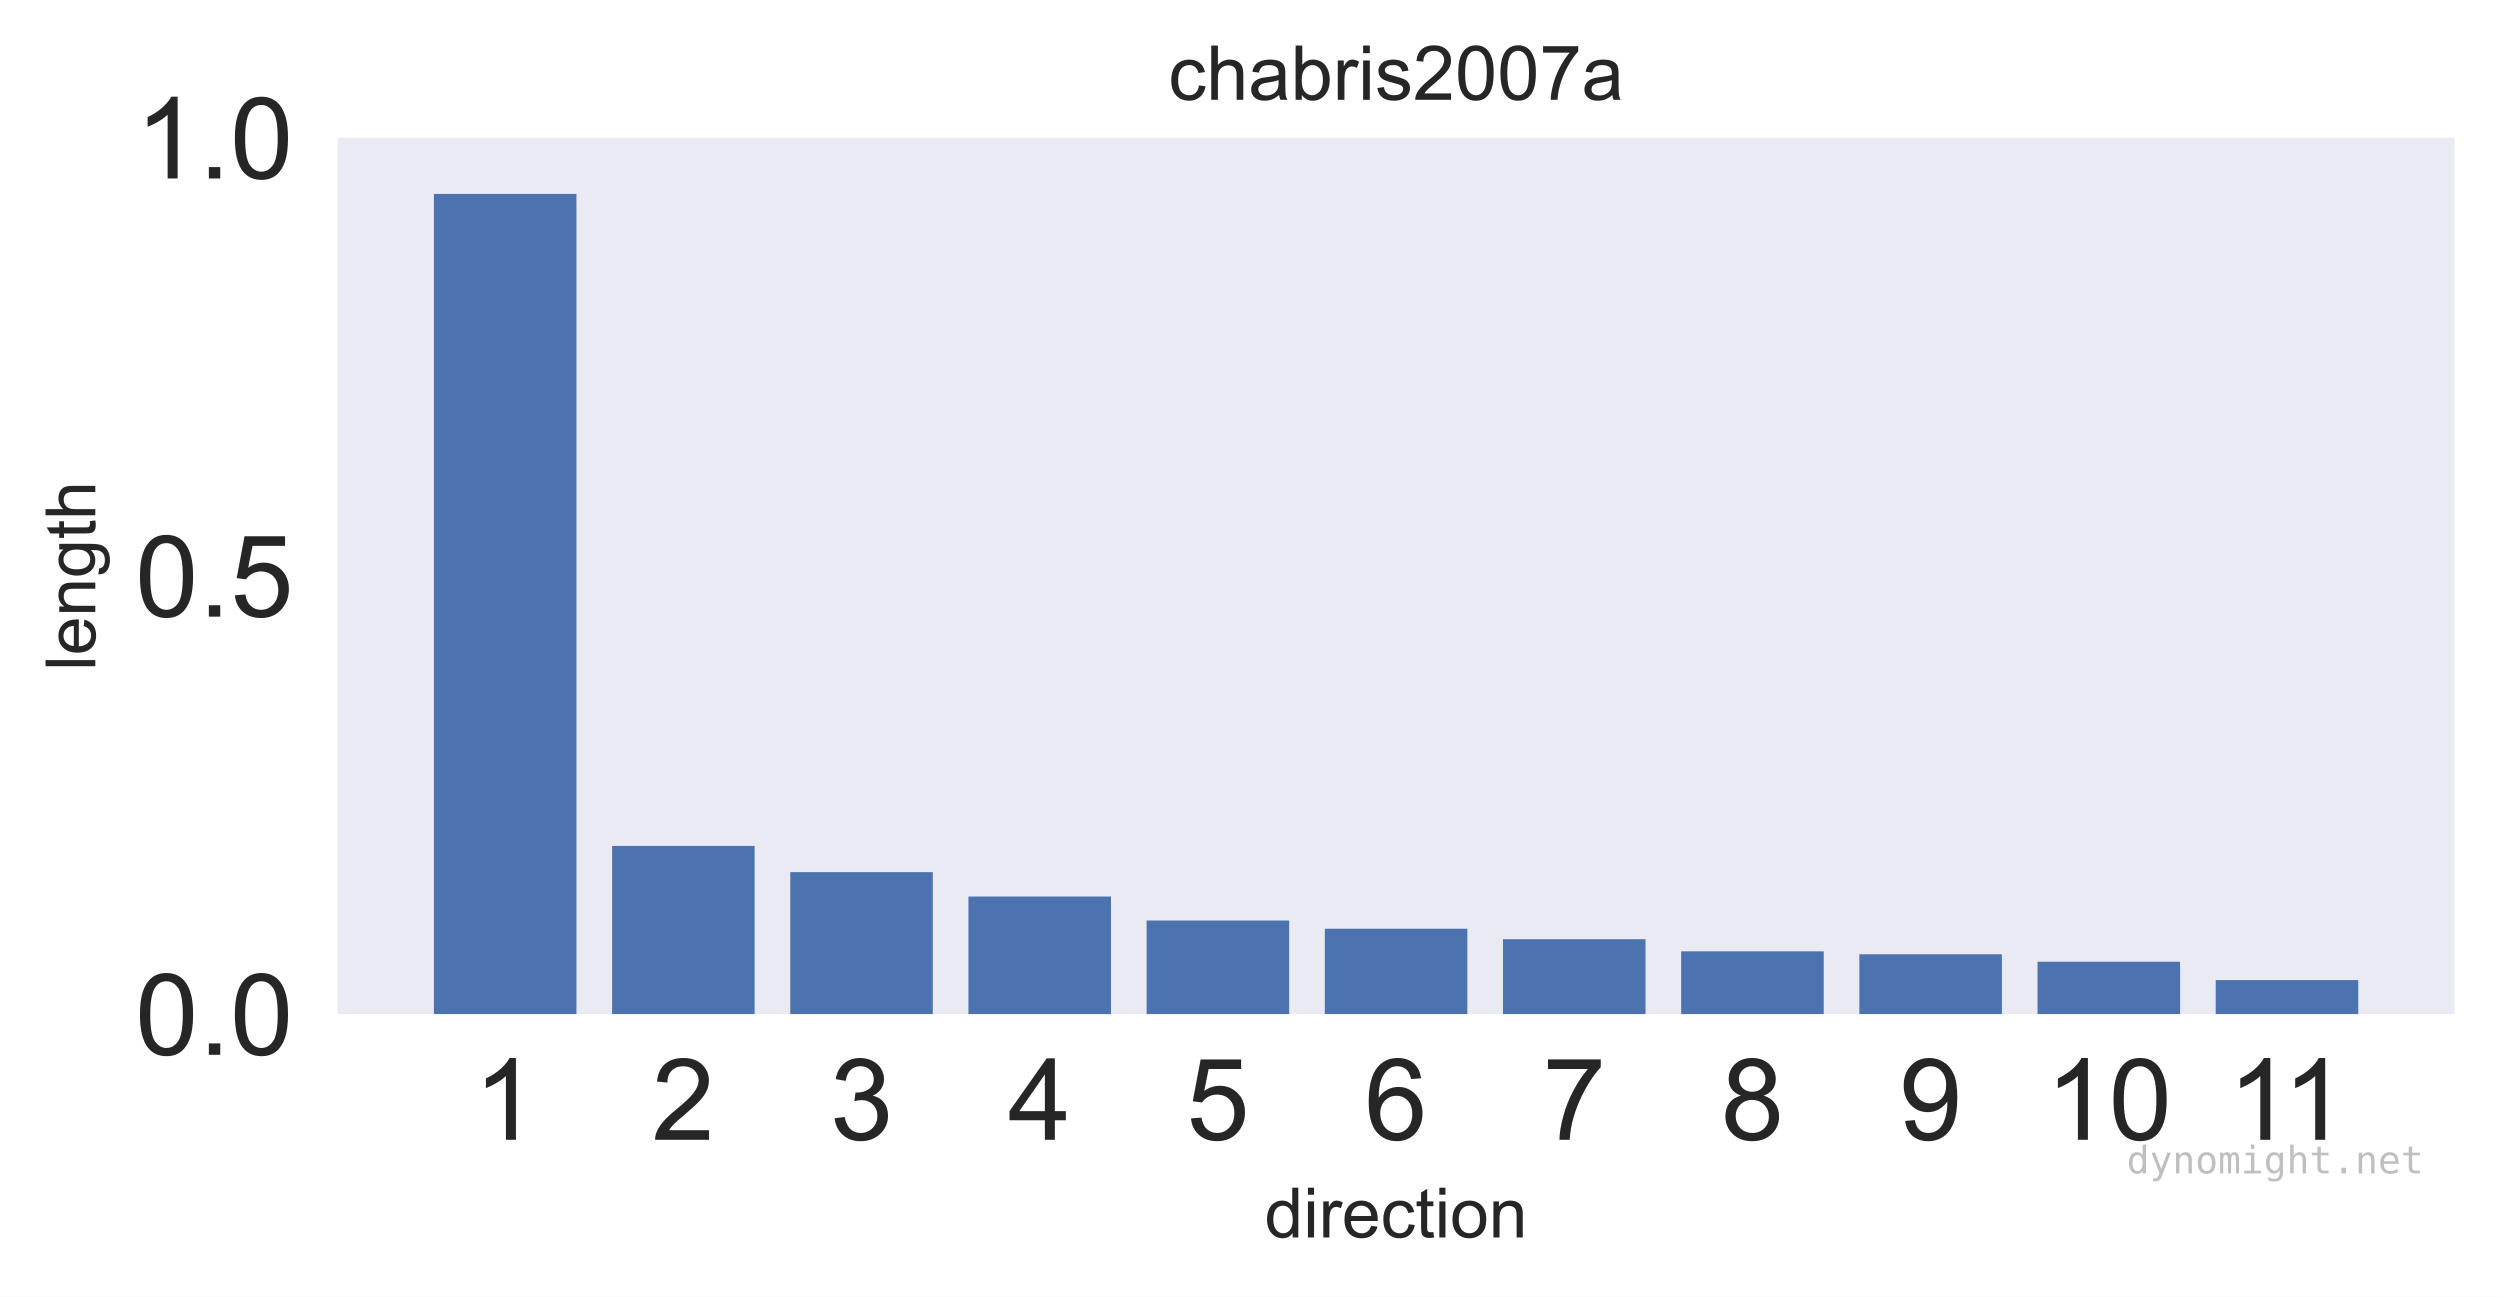
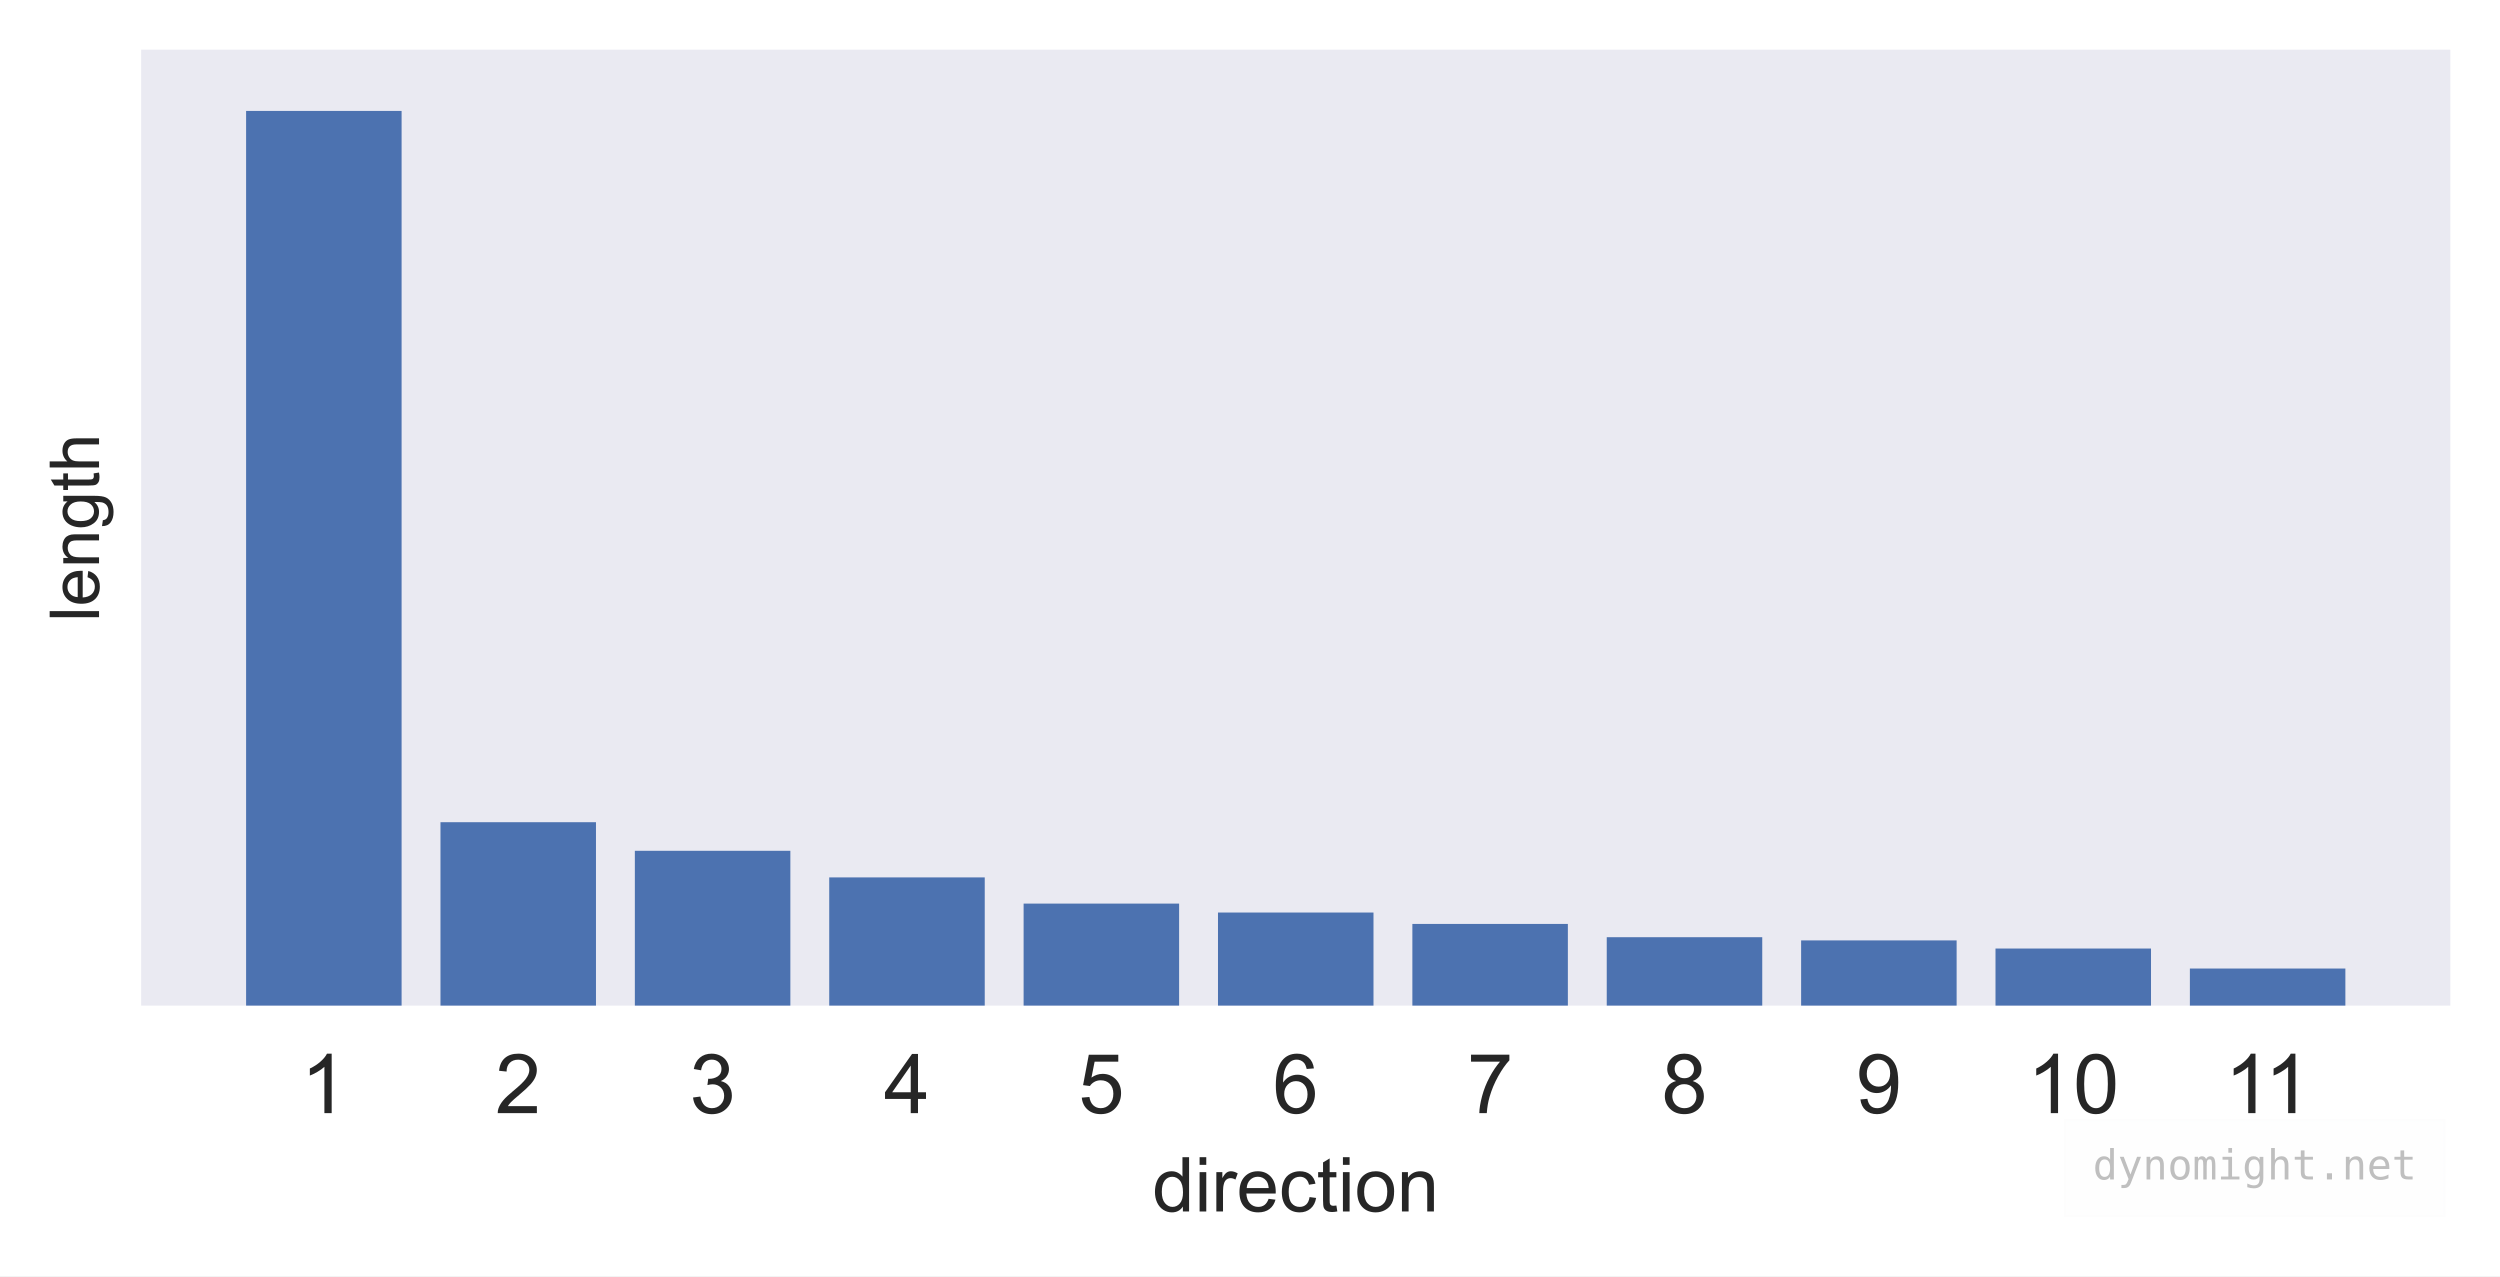
- <svg xmlns="http://www.w3.org/2000/svg" xmlns:xlink="http://www.w3.org/1999/xlink" height="205.111pt" version="1.1" viewBox="0 0 395.409 205.111" width="395.409pt">
+ <svg xmlns="http://www.w3.org/2000/svg" xmlns:xlink="http://www.w3.org/1999/xlink" height="185.034pt" version="1.1" viewBox="0 0 362.462 185.034" width="362.462pt">
  <defs>
    <style type="text/css">*{stroke-linecap:butt;stroke-linejoin:round;}</style>
  </defs>
  <g id="figure_1">
    <g id="patch_1">
-       <path d="M 0 205.111  L 395.409 205.111  L 395.409 0  L 0 0  z " style="fill:#ffffff;" />
+       <path d="M 0 185.034  L 362.462 185.034  L 362.462 0  L 0 0  z " style="fill:#ffffff;" />
    </g>
    <g id="axes_1">
      <g id="patch_2">
-         <path d="M 53.409 160.389  L 388.209 160.389  L 388.209 21.789  L 53.409 21.789  z " style="fill:#eaeaf2;" />
+         <path d="M 20.462 145.8  L 355.262 145.8  L 355.262 7.2  L 20.462 7.2  z " style="fill:#eaeaf2;" />
      </g>
      <g id="matplotlib.axis_1">
        <g id="xtick_1">
          <g id="line2d_1" />
          <g id="text_1">
-             <g style="fill:#262626;" transform="translate(74.89481 180.2734)scale(0.18 -0.18)">
+             <g style="fill:#262626;" transform="translate(43.61685 161.3894)scale(0.12 -0.12)">
              <defs>
                <path d="M 2384 0  L 1822 0  L 1822 3584  Q 1619 3391 1289 3197  Q 959 3003 697 2906  L 697 3450  Q 1169 3672 1522 3987  Q 1875 4303 2022 4600  L 2384 4600  L 2384 0  z " id="ArialMT-31" transform="scale(0.015625)" />
              </defs>
              <use xlink:href="#ArialMT-31" />
            </g>
          </g>
        </g>
        <g id="xtick_2">
          <g id="line2d_2" />
          <g id="text_2">
-             <g style="fill:#262626;" transform="translate(103.0766 180.2734)scale(0.18 -0.18)">
+             <g style="fill:#262626;" transform="translate(71.79866 161.3894)scale(0.12 -0.12)">
              <defs>
                <path d="M 3222 541  L 3222 0  L 194 0  Q 188 203 259 391  Q 375 700 629 1000  Q 884 1300 1366 1694  Q 2113 2306 2375 2664  Q 2638 3022 2638 3341  Q 2638 3675 2398 3904  Q 2159 4134 1775 4134  Q 1369 4134 1125 3890  Q 881 3647 878 3216  L 300 3275  Q 359 3922 746 4261  Q 1134 4600 1788 4600  Q 2447 4600 2831 4234  Q 3216 3869 3216 3328  Q 3216 3053 3103 2787  Q 2991 2522 2730 2228  Q 2469 1934 1863 1422  Q 1356 997 1212 845  Q 1069 694 975 541  L 3222 541  z " id="ArialMT-32" transform="scale(0.015625)" />
              </defs>
              <use xlink:href="#ArialMT-32" />
            </g>
          </g>
        </g>
        <g id="xtick_3">
          <g id="line2d_3" />
          <g id="text_3">
-             <g style="fill:#262626;" transform="translate(131.2585 180.2734)scale(0.18 -0.18)">
+             <g style="fill:#262626;" transform="translate(99.98048 161.3894)scale(0.12 -0.12)">
              <defs>
                <path d="M 269 1209  L 831 1284  Q 928 806 1161 595  Q 1394 384 1728 384  Q 2125 384 2398 659  Q 2672 934 2672 1341  Q 2672 1728 2419 1979  Q 2166 2231 1775 2231  Q 1616 2231 1378 2169  L 1441 2663  Q 1497 2656 1531 2656  Q 1891 2656 2178 2843  Q 2466 3031 2466 3422  Q 2466 3731 2256 3934  Q 2047 4138 1716 4138  Q 1388 4138 1169 3931  Q 950 3725 888 3313  L 325 3413  Q 428 3978 793 4289  Q 1159 4600 1703 4600  Q 2078 4600 2393 4439  Q 2709 4278 2876 4000  Q 3044 3722 3044 3409  Q 3044 3113 2884 2869  Q 2725 2625 2413 2481  Q 2819 2388 3044 2092  Q 3269 1797 3269 1353  Q 3269 753 2831 336  Q 2394 -81 1725 -81  Q 1122 -81 723 278  Q 325 638 269 1209  z " id="ArialMT-33" transform="scale(0.015625)" />
              </defs>
              <use xlink:href="#ArialMT-33" />
            </g>
          </g>
        </g>
        <g id="xtick_4">
          <g id="line2d_4" />
          <g id="text_4">
-             <g style="fill:#262626;" transform="translate(159.4403 180.2734)scale(0.18 -0.18)">
+             <g style="fill:#262626;" transform="translate(128.1623 161.3894)scale(0.12 -0.12)">
              <defs>
                <path d="M 2069 0  L 2069 1097  L 81 1097  L 81 1613  L 2172 4581  L 2631 4581  L 2631 1613  L 3250 1613  L 3250 1097  L 2631 1097  L 2631 0  L 2069 0  z M 2069 1613  L 2069 3678  L 634 1613  L 2069 1613  z " id="ArialMT-34" transform="scale(0.015625)" />
              </defs>
              <use xlink:href="#ArialMT-34" />
            </g>
          </g>
        </g>
        <g id="xtick_5">
          <g id="line2d_5" />
          <g id="text_5">
-             <g style="fill:#262626;" transform="translate(187.6221 180.2734)scale(0.18 -0.18)">
+             <g style="fill:#262626;" transform="translate(156.3441 161.3894)scale(0.12 -0.12)">
              <defs>
                <path d="M 266 1200  L 856 1250  Q 922 819 1161 601  Q 1400 384 1738 384  Q 2144 384 2425 690  Q 2706 997 2706 1503  Q 2706 1984 2436 2262  Q 2166 2541 1728 2541  Q 1456 2541 1237 2417  Q 1019 2294 894 2097  L 366 2166  L 809 4519  L 3088 4519  L 3088 3981  L 1259 3981  L 1013 2750  Q 1425 3038 1878 3038  Q 2478 3038 2890 2622  Q 3303 2206 3303 1553  Q 3303 931 2941 478  Q 2500 -78 1738 -78  Q 1113 -78 717 272  Q 322 622 266 1200  z " id="ArialMT-35" transform="scale(0.015625)" />
              </defs>
              <use xlink:href="#ArialMT-35" />
            </g>
          </g>
        </g>
        <g id="xtick_6">
          <g id="line2d_6" />
          <g id="text_6">
-             <g style="fill:#262626;" transform="translate(215.8039 180.2734)scale(0.18 -0.18)">
+             <g style="fill:#262626;" transform="translate(184.5259 161.3894)scale(0.12 -0.12)">
              <defs>
                <path d="M 3184 3459  L 2625 3416  Q 2550 3747 2413 3897  Q 2184 4138 1850 4138  Q 1581 4138 1378 3988  Q 1113 3794 959 3422  Q 806 3050 800 2363  Q 1003 2672 1297 2822  Q 1591 2972 1913 2972  Q 2475 2972 2870 2558  Q 3266 2144 3266 1488  Q 3266 1056 3080 686  Q 2894 316 2569 119  Q 2244 -78 1831 -78  Q 1128 -78 684 439  Q 241 956 241 2144  Q 241 3472 731 4075  Q 1159 4600 1884 4600  Q 2425 4600 2770 4297  Q 3116 3994 3184 3459  z M 888 1484  Q 888 1194 1011 928  Q 1134 663 1356 523  Q 1578 384 1822 384  Q 2178 384 2434 671  Q 2691 959 2691 1453  Q 2691 1928 2437 2201  Q 2184 2475 1800 2475  Q 1419 2475 1153 2201  Q 888 1928 888 1484  z " id="ArialMT-36" transform="scale(0.015625)" />
              </defs>
              <use xlink:href="#ArialMT-36" />
            </g>
          </g>
        </g>
        <g id="xtick_7">
          <g id="line2d_7" />
          <g id="text_7">
-             <g style="fill:#262626;" transform="translate(243.9857 180.2734)scale(0.18 -0.18)">
+             <g style="fill:#262626;" transform="translate(212.7078 161.3894)scale(0.12 -0.12)">
              <defs>
                <path d="M 303 3981  L 303 4522  L 3269 4522  L 3269 4084  Q 2831 3619 2401 2847  Q 1972 2075 1738 1259  Q 1569 684 1522 0  L 944 0  Q 953 541 1156 1306  Q 1359 2072 1739 2783  Q 2119 3494 2547 3981  L 303 3981  z " id="ArialMT-37" transform="scale(0.015625)" />
              </defs>
              <use xlink:href="#ArialMT-37" />
            </g>
          </g>
        </g>
        <g id="xtick_8">
          <g id="line2d_8" />
          <g id="text_8">
-             <g style="fill:#262626;" transform="translate(272.1675 180.2734)scale(0.18 -0.18)">
+             <g style="fill:#262626;" transform="translate(240.8896 161.3894)scale(0.12 -0.12)">
              <defs>
                <path d="M 1131 2484  Q 781 2613 612 2850  Q 444 3088 444 3419  Q 444 3919 803 4259  Q 1163 4600 1759 4600  Q 2359 4600 2725 4251  Q 3091 3903 3091 3403  Q 3091 3084 2923 2848  Q 2756 2613 2416 2484  Q 2838 2347 3058 2040  Q 3278 1734 3278 1309  Q 3278 722 2862 322  Q 2447 -78 1769 -78  Q 1091 -78 675 323  Q 259 725 259 1325  Q 259 1772 486 2073  Q 713 2375 1131 2484  z M 1019 3438  Q 1019 3113 1228 2906  Q 1438 2700 1772 2700  Q 2097 2700 2305 2904  Q 2513 3109 2513 3406  Q 2513 3716 2298 3927  Q 2084 4138 1766 4138  Q 1444 4138 1231 3931  Q 1019 3725 1019 3438  z M 838 1322  Q 838 1081 952 856  Q 1066 631 1291 507  Q 1516 384 1775 384  Q 2178 384 2440 643  Q 2703 903 2703 1303  Q 2703 1709 2433 1975  Q 2163 2241 1756 2241  Q 1359 2241 1098 1978  Q 838 1716 838 1322  z " id="ArialMT-38" transform="scale(0.015625)" />
              </defs>
              <use xlink:href="#ArialMT-38" />
            </g>
          </g>
        </g>
        <g id="xtick_9">
          <g id="line2d_9" />
          <g id="text_9">
-             <g style="fill:#262626;" transform="translate(300.3494 180.2734)scale(0.18 -0.18)">
+             <g style="fill:#262626;" transform="translate(269.0714 161.3894)scale(0.12 -0.12)">
              <defs>
                <path d="M 350 1059  L 891 1109  Q 959 728 1153 556  Q 1347 384 1650 384  Q 1909 384 2104 503  Q 2300 622 2425 820  Q 2550 1019 2634 1356  Q 2719 1694 2719 2044  Q 2719 2081 2716 2156  Q 2547 1888 2255 1720  Q 1963 1553 1622 1553  Q 1053 1553 659 1965  Q 266 2378 266 3053  Q 266 3750 677 4175  Q 1088 4600 1706 4600  Q 2153 4600 2523 4359  Q 2894 4119 3086 3673  Q 3278 3228 3278 2384  Q 3278 1506 3087 986  Q 2897 466 2520 194  Q 2144 -78 1638 -78  Q 1100 -78 759 220  Q 419 519 350 1059  z M 2653 3081  Q 2653 3566 2395 3850  Q 2138 4134 1775 4134  Q 1400 4134 1122 3828  Q 844 3522 844 3034  Q 844 2597 1108 2323  Q 1372 2050 1759 2050  Q 2150 2050 2401 2323  Q 2653 2597 2653 3081  z " id="ArialMT-39" transform="scale(0.015625)" />
              </defs>
              <use xlink:href="#ArialMT-39" />
            </g>
          </g>
        </g>
        <g id="xtick_10">
          <g id="line2d_10" />
          <g id="text_10">
-             <g style="fill:#262626;" transform="translate(323.5263 180.2734)scale(0.18 -0.18)">
+             <g style="fill:#262626;" transform="translate(293.9166 161.3894)scale(0.12 -0.12)">
              <defs>
                <path d="M 266 2259  Q 266 3072 433 3567  Q 600 4063 929 4331  Q 1259 4600 1759 4600  Q 2128 4600 2406 4451  Q 2684 4303 2865 4023  Q 3047 3744 3150 3342  Q 3253 2941 3253 2259  Q 3253 1453 3087 958  Q 2922 463 2592 192  Q 2263 -78 1759 -78  Q 1097 -78 719 397  Q 266 969 266 2259  z M 844 2259  Q 844 1131 1108 757  Q 1372 384 1759 384  Q 2147 384 2411 759  Q 2675 1134 2675 2259  Q 2675 3391 2411 3762  Q 2147 4134 1753 4134  Q 1366 4134 1134 3806  Q 844 3388 844 2259  z " id="ArialMT-30" transform="scale(0.015625)" />
              </defs>
              <use xlink:href="#ArialMT-31" />
              <use x="55.615" xlink:href="#ArialMT-30" />
            </g>
          </g>
        </g>
        <g id="xtick_11">
          <g id="line2d_11" />
          <g id="text_11">
-             <g style="fill:#262626;" transform="translate(352.3719 180.2734)scale(0.18 -0.18)">
+             <g style="fill:#262626;" transform="translate(322.541 161.3894)scale(0.12 -0.12)">
              <use xlink:href="#ArialMT-31" />
              <use x="48.24" xlink:href="#ArialMT-31" />
            </g>
          </g>
        </g>
        <g id="text_12">
-           <g style="fill:#262626;" transform="translate(200.0213 195.7245)scale(0.11 -0.11)">
+           <g style="fill:#262626;" transform="translate(167.0751 175.648)scale(0.11 -0.11)">
            <defs>
              <path d="M 2575 0  L 2575 419  Q 2259 -75 1647 -75  Q 1250 -75 917 144  Q 584 363 401 755  Q 219 1147 219 1656  Q 219 2153 384 2558  Q 550 2963 881 3178  Q 1213 3394 1622 3394  Q 1922 3394 2156 3267  Q 2391 3141 2538 2938  L 2538 4581  L 3097 4581  L 3097 0  L 2575 0  z M 797 1656  Q 797 1019 1065 703  Q 1334 388 1700 388  Q 2069 388 2326 689  Q 2584 991 2584 1609  Q 2584 2291 2321 2609  Q 2059 2928 1675 2928  Q 1300 2928 1048 2622  Q 797 2316 797 1656  z " id="ArialMT-64" transform="scale(0.015625)" />
              <path d="M 425 3934  L 425 4581  L 988 4581  L 988 3934  L 425 3934  z M 425 0  L 425 3319  L 988 3319  L 988 0  L 425 0  z " id="ArialMT-69" transform="scale(0.015625)" />
              <path d="M 416 0  L 416 3319  L 922 3319  L 922 2816  Q 1116 3169 1280 3281  Q 1444 3394 1641 3394  Q 1925 3394 2219 3213  L 2025 2691  Q 1819 2813 1613 2813  Q 1428 2813 1281 2702  Q 1134 2591 1072 2394  Q 978 2094 978 1738  L 978 0  L 416 0  z " id="ArialMT-72" transform="scale(0.015625)" />
              <path d="M 2694 1069  L 3275 997  Q 3138 488 2766 206  Q 2394 -75 1816 -75  Q 1088 -75 661 373  Q 234 822 234 1631  Q 234 2469 665 2931  Q 1097 3394 1784 3394  Q 2450 3394 2872 2941  Q 3294 2488 3294 1666  Q 3294 1616 3291 1516  L 816 1516  Q 847 969 1125 678  Q 1403 388 1819 388  Q 2128 388 2347 550  Q 2566 713 2694 1069  z M 847 1978  L 2700 1978  Q 2663 2397 2488 2606  Q 2219 2931 1791 2931  Q 1403 2931 1139 2672  Q 875 2413 847 1978  z " id="ArialMT-65" transform="scale(0.015625)" />
              <path d="M 2588 1216  L 3141 1144  Q 3050 572 2676 248  Q 2303 -75 1759 -75  Q 1078 -75 664 370  Q 250 816 250 1647  Q 250 2184 428 2587  Q 606 2991 970 3192  Q 1334 3394 1763 3394  Q 2303 3394 2647 3120  Q 2991 2847 3088 2344  L 2541 2259  Q 2463 2594 2264 2762  Q 2066 2931 1784 2931  Q 1359 2931 1093 2626  Q 828 2322 828 1663  Q 828 994 1084 691  Q 1341 388 1753 388  Q 2084 388 2306 591  Q 2528 794 2588 1216  z " id="ArialMT-63" transform="scale(0.015625)" />
              <path d="M 1650 503  L 1731 6  Q 1494 -44 1306 -44  Q 1000 -44 831 53  Q 663 150 594 308  Q 525 466 525 972  L 525 2881  L 113 2881  L 113 3319  L 525 3319  L 525 4141  L 1084 4478  L 1084 3319  L 1650 3319  L 1650 2881  L 1084 2881  L 1084 941  Q 1084 700 1114 631  Q 1144 563 1211 522  Q 1278 481 1403 481  Q 1497 481 1650 503  z " id="ArialMT-74" transform="scale(0.015625)" />
              <path d="M 213 1659  Q 213 2581 725 3025  Q 1153 3394 1769 3394  Q 2453 3394 2887 2945  Q 3322 2497 3322 1706  Q 3322 1066 3130 698  Q 2938 331 2570 128  Q 2203 -75 1769 -75  Q 1072 -75 642 372  Q 213 819 213 1659  z M 791 1659  Q 791 1022 1069 705  Q 1347 388 1769 388  Q 2188 388 2466 706  Q 2744 1025 2744 1678  Q 2744 2294 2464 2611  Q 2184 2928 1769 2928  Q 1347 2928 1069 2612  Q 791 2297 791 1659  z " id="ArialMT-6f" transform="scale(0.015625)" />
              <path d="M 422 0  L 422 3319  L 928 3319  L 928 2847  Q 1294 3394 1984 3394  Q 2284 3394 2536 3286  Q 2788 3178 2913 3003  Q 3038 2828 3088 2588  Q 3119 2431 3119 2041  L 3119 0  L 2556 0  L 2556 2019  Q 2556 2363 2490 2533  Q 2425 2703 2258 2804  Q 2091 2906 1866 2906  Q 1506 2906 1245 2678  Q 984 2450 984 1813  L 984 0  L 422 0  z " id="ArialMT-6e" transform="scale(0.015625)" />
            </defs>
            <use xlink:href="#ArialMT-64" />
            <use x="55.615" xlink:href="#ArialMT-69" />
            <use x="77.832" xlink:href="#ArialMT-72" />
            <use x="111.133" xlink:href="#ArialMT-65" />
            <use x="166.748" xlink:href="#ArialMT-63" />
            <use x="216.748" xlink:href="#ArialMT-74" />
            <use x="244.531" xlink:href="#ArialMT-69" />
            <use x="266.748" xlink:href="#ArialMT-6f" />
            <use x="322.363" xlink:href="#ArialMT-6e" />
          </g>
        </g>
      </g>
      <g id="matplotlib.axis_2">
-         <g id="ytick_1">
-           <g id="line2d_12" />
-           <g id="text_13">
-             <g style="fill:#262626;" transform="translate(21.38875 166.8314)scale(0.18 -0.18)">
-               <defs>
-                 <path d="M 581 0  L 581 641  L 1222 641  L 1222 0  L 581 0  z " id="ArialMT-2e" transform="scale(0.015625)" />
-               </defs>
-               <use xlink:href="#ArialMT-30" />
-               <use x="55.615" xlink:href="#ArialMT-2e" />
-               <use x="83.398" xlink:href="#ArialMT-30" />
-             </g>
-           </g>
-         </g>
-         <g id="ytick_2">
-           <g id="line2d_13" />
-           <g id="text_14">
-             <g style="fill:#262626;" transform="translate(21.38875 97.53141)scale(0.18 -0.18)">
-               <use xlink:href="#ArialMT-30" />
-               <use x="55.615" xlink:href="#ArialMT-2e" />
-               <use x="83.398" xlink:href="#ArialMT-35" />
-             </g>
-           </g>
-         </g>
-         <g id="ytick_3">
-           <g id="line2d_14" />
-           <g id="text_15">
-             <g style="fill:#262626;" transform="translate(21.38875 28.23141)scale(0.18 -0.18)">
-               <use xlink:href="#ArialMT-31" />
-               <use x="55.615" xlink:href="#ArialMT-2e" />
-               <use x="83.398" xlink:href="#ArialMT-30" />
-             </g>
-           </g>
-         </g>
-         <g id="text_16">
-           <g style="fill:#262626;" transform="translate(15.07359 106.0734)rotate(-90)scale(0.11 -0.11)">
+         <g id="text_13">
+           <g style="fill:#262626;" transform="translate(14.35781 90.12188)rotate(-90)scale(0.1 -0.1)">
            <defs>
              <path d="M 409 0  L 409 4581  L 972 4581  L 972 0  L 409 0  z " id="ArialMT-6c" transform="scale(0.015625)" />
              <path d="M 319 -275  L 866 -356  Q 900 -609 1056 -725  Q 1266 -881 1628 -881  Q 2019 -881 2231 -725  Q 2444 -569 2519 -288  Q 2563 -116 2559 434  Q 2191 0 1641 0  Q 956 0 581 494  Q 206 988 206 1678  Q 206 2153 378 2554  Q 550 2956 876 3175  Q 1203 3394 1644 3394  Q 2231 3394 2613 2919  L 2613 3319  L 3131 3319  L 3131 450  Q 3131 -325 2973 -648  Q 2816 -972 2473 -1159  Q 2131 -1347 1631 -1347  Q 1038 -1347 672 -1080  Q 306 -813 319 -275  z M 784 1719  Q 784 1066 1043 766  Q 1303 466 1694 466  Q 2081 466 2343 764  Q 2606 1063 2606 1700  Q 2606 2309 2336 2618  Q 2066 2928 1684 2928  Q 1309 2928 1046 2623  Q 784 2319 784 1719  z " id="ArialMT-67" transform="scale(0.015625)" />
              <path d="M 422 0  L 422 4581  L 984 4581  L 984 2938  Q 1378 3394 1978 3394  Q 2347 3394 2619 3248  Q 2891 3103 3008 2847  Q 3125 2591 3125 2103  L 3125 0  L 2563 0  L 2563 2103  Q 2563 2525 2380 2717  Q 2197 2909 1863 2909  Q 1613 2909 1392 2779  Q 1172 2650 1078 2428  Q 984 2206 984 1816  L 984 0  L 422 0  z " id="ArialMT-68" transform="scale(0.015625)" />
            </defs>
            <use xlink:href="#ArialMT-6c" />
            <use x="22.217" xlink:href="#ArialMT-65" />
            <use x="77.832" xlink:href="#ArialMT-6e" />
            <use x="133.447" xlink:href="#ArialMT-67" />
            <use x="189.062" xlink:href="#ArialMT-74" />
            <use x="216.846" xlink:href="#ArialMT-68" />
          </g>
        </g>
      </g>
      <g id="patch_3">
-         <path clip-path="url(#p5c496a2a07)" d="M 68.627 160.389  L 91.172 160.389  L 91.172 30.672  L 68.627 30.672  z " style="fill:#4c72b0;" />
+         <path clip-path="url(#p9868e19d9b)" d="M 35.681 145.8  L 58.226 145.8  L 58.226 16.083  L 35.681 16.083  z " style="fill:#4c72b0;" />
      </g>
      <g id="patch_4">
-         <path clip-path="url(#p5c496a2a07)" d="M 96.809 160.389  L 119.354 160.389  L 119.354 133.797  L 96.809 133.797  z " style="fill:#4c72b0;" />
+         <path clip-path="url(#p9868e19d9b)" d="M 63.862 145.8  L 86.408 145.8  L 86.408 119.208  L 63.862 119.208  z " style="fill:#4c72b0;" />
      </g>
      <g id="patch_5">
-         <path clip-path="url(#p5c496a2a07)" d="M 124.991 160.389  L 147.536 160.389  L 147.536 137.939  L 124.991 137.939  z " style="fill:#4c72b0;" />
+         <path clip-path="url(#p9868e19d9b)" d="M 92.044 145.8  L 114.59 145.8  L 114.59 123.35  L 92.044 123.35  z " style="fill:#4c72b0;" />
      </g>
      <g id="patch_6">
-         <path clip-path="url(#p5c496a2a07)" d="M 153.172 160.389  L 175.718 160.389  L 175.718 141.795  L 153.172 141.795  z " style="fill:#4c72b0;" />
+         <path clip-path="url(#p9868e19d9b)" d="M 120.226 145.8  L 142.772 145.8  L 142.772 127.206  L 120.226 127.206  z " style="fill:#4c72b0;" />
      </g>
      <g id="patch_7">
-         <path clip-path="url(#p5c496a2a07)" d="M 181.354 160.389  L 203.9 160.389  L 203.9 145.6  L 181.354 145.6  z " style="fill:#4c72b0;" />
+         <path clip-path="url(#p9868e19d9b)" d="M 148.408 145.8  L 170.953 145.8  L 170.953 131.01  L 148.408 131.01  z " style="fill:#4c72b0;" />
      </g>
      <g id="patch_8">
-         <path clip-path="url(#p5c496a2a07)" d="M 209.536 160.389  L 232.081 160.389  L 232.081 146.896  L 209.536 146.896  z " style="fill:#4c72b0;" />
+         <path clip-path="url(#p9868e19d9b)" d="M 176.59 145.8  L 199.135 145.8  L 199.135 132.307  L 176.59 132.307  z " style="fill:#4c72b0;" />
      </g>
      <g id="patch_9">
-         <path clip-path="url(#p5c496a2a07)" d="M 237.718 160.389  L 260.263 160.389  L 260.263 148.545  L 237.718 148.545  z " style="fill:#4c72b0;" />
+         <path clip-path="url(#p9868e19d9b)" d="M 204.772 145.8  L 227.317 145.8  L 227.317 133.956  L 204.772 133.956  z " style="fill:#4c72b0;" />
      </g>
      <g id="patch_10">
-         <path clip-path="url(#p5c496a2a07)" d="M 265.9 160.389  L 288.445 160.389  L 288.445 150.47  L 265.9 150.47  z " style="fill:#4c72b0;" />
+         <path clip-path="url(#p9868e19d9b)" d="M 232.953 145.8  L 255.499 145.8  L 255.499 135.881  L 232.953 135.881  z " style="fill:#4c72b0;" />
      </g>
      <g id="patch_11">
-         <path clip-path="url(#p5c496a2a07)" d="M 294.081 160.389  L 316.627 160.389  L 316.627 150.929  L 294.081 150.929  z " style="fill:#4c72b0;" />
+         <path clip-path="url(#p9868e19d9b)" d="M 261.135 145.8  L 283.681 145.8  L 283.681 136.34  L 261.135 136.34  z " style="fill:#4c72b0;" />
      </g>
      <g id="patch_12">
-         <path clip-path="url(#p5c496a2a07)" d="M 322.263 160.389  L 344.809 160.389  L 344.809 152.107  L 322.263 152.107  z " style="fill:#4c72b0;" />
+         <path clip-path="url(#p9868e19d9b)" d="M 289.317 145.8  L 311.863 145.8  L 311.863 137.518  L 289.317 137.518  z " style="fill:#4c72b0;" />
      </g>
      <g id="patch_13">
-         <path clip-path="url(#p5c496a2a07)" d="M 350.445 160.389  L 372.991 160.389  L 372.991 155.013  L 350.445 155.013  z " style="fill:#4c72b0;" />
+         <path clip-path="url(#p9868e19d9b)" d="M 317.499 145.8  L 340.044 145.8  L 340.044 140.424  L 317.499 140.424  z " style="fill:#4c72b0;" />
      </g>
      <g id="patch_14">
-         <path d="M 53.409 160.389  L 53.409 21.789  " style="fill:none;" />
+         <path d="M 20.462 145.8  L 20.462 7.2  " style="fill:none;" />
      </g>
      <g id="patch_15">
-         <path d="M 388.209 160.389  L 388.209 21.789  " style="fill:none;" />
+         <path d="M 355.262 145.8  L 355.262 7.2  " style="fill:none;" />
      </g>
      <g id="patch_16">
-         <path d="M 53.409 160.389  L 388.209 160.389  " style="fill:none;" />
+         <path d="M 20.462 145.8  L 355.262 145.8  " style="fill:none;" />
      </g>
      <g id="patch_17">
-         <path d="M 53.409 21.789  L 388.209 21.789  " style="fill:none;" />
-       </g>
-       <g id="text_17">
-         <g style="fill:#262626;" transform="translate(184.7853 15.78937)scale(0.12 -0.12)">
+         <path d="M 20.462 7.2  L 355.262 7.2  " style="fill:none;" />
+       </g>
+     </g>
+     <g id="text_14">
+       <g id="patch_18">
+         <a xlink:href="https://dynomight.net">
+           <path d="M 299.402 176.309  L 354.401 176.309  L 354.401 162.421  L 299.402 162.421  z " style="fill:#4c72b0;opacity:0.01;stroke:#000000;stroke-linejoin:miter;stroke-width:0.3;" />
+         </a>
+       </g>
+       <a xlink:href="https://dynomight.net">
+         <g style="fill:#808080;opacity:0.5;" transform="translate(303.4225 171)scale(0.06 -0.06)">
          <defs>
-             <path d="M 2588 409  Q 2275 144 1986 34  Q 1697 -75 1366 -75  Q 819 -75 525 192  Q 231 459 231 875  Q 231 1119 342 1320  Q 453 1522 633 1644  Q 813 1766 1038 1828  Q 1203 1872 1538 1913  Q 2219 1994 2541 2106  Q 2544 2222 2544 2253  Q 2544 2597 2384 2738  Q 2169 2928 1744 2928  Q 1347 2928 1158 2789  Q 969 2650 878 2297  L 328 2372  Q 403 2725 575 2942  Q 747 3159 1072 3276  Q 1397 3394 1825 3394  Q 2250 3394 2515 3294  Q 2781 3194 2906 3042  Q 3031 2891 3081 2659  Q 3109 2516 3109 2141  L 3109 1391  Q 3109 606 3145 398  Q 3181 191 3288 0  L 2700 0  Q 2613 175 2588 409  z M 2541 1666  Q 2234 1541 1622 1453  Q 1275 1403 1131 1340  Q 988 1278 909 1158  Q 831 1038 831 891  Q 831 666 1001 516  Q 1172 366 1500 366  Q 1825 366 2078 508  Q 2331 650 2450 897  Q 2541 1088 2541 1459  L 2541 1666  z " id="ArialMT-61" transform="scale(0.015625)" />
-             <path d="M 941 0  L 419 0  L 419 4581  L 981 4581  L 981 2947  Q 1338 3394 1891 3394  Q 2197 3394 2470 3270  Q 2744 3147 2920 2923  Q 3097 2700 3197 2384  Q 3297 2069 3297 1709  Q 3297 856 2875 390  Q 2453 -75 1863 -75  Q 1275 -75 941 416  L 941 0  z M 934 1684  Q 934 1088 1097 822  Q 1363 388 1816 388  Q 2184 388 2453 708  Q 2722 1028 2722 1663  Q 2722 2313 2464 2622  Q 2206 2931 1841 2931  Q 1472 2931 1203 2611  Q 934 2291 934 1684  z " id="ArialMT-62" transform="scale(0.015625)" />
-             <path d="M 197 991  L 753 1078  Q 800 744 1014 566  Q 1228 388 1613 388  Q 2000 388 2187 545  Q 2375 703 2375 916  Q 2375 1106 2209 1216  Q 2094 1291 1634 1406  Q 1016 1563 777 1677  Q 538 1791 414 1992  Q 291 2194 291 2438  Q 291 2659 392 2848  Q 494 3038 669 3163  Q 800 3259 1026 3326  Q 1253 3394 1513 3394  Q 1903 3394 2198 3281  Q 2494 3169 2634 2976  Q 2775 2784 2828 2463  L 2278 2388  Q 2241 2644 2061 2787  Q 1881 2931 1553 2931  Q 1166 2931 1000 2803  Q 834 2675 834 2503  Q 834 2394 903 2306  Q 972 2216 1119 2156  Q 1203 2125 1616 2013  Q 2213 1853 2448 1751  Q 2684 1650 2818 1456  Q 2953 1263 2953 975  Q 2953 694 2789 445  Q 2625 197 2315 61  Q 2006 -75 1616 -75  Q 969 -75 630 194  Q 291 463 197 991  z " id="ArialMT-73" transform="scale(0.015625)" />
+             <path d="M 2681 3053  L 2681 4863  L 3256 4863  L 3256 0  L 2681 0  L 2681 441  Q 2538 181 2298 45  Q 2059 -91 1747 -91  Q 1113 -91 748 401  Q 384 894 384 1759  Q 384 2613 750 3098  Q 1116 3584 1747 3584  Q 2063 3584 2303 3448  Q 2544 3313 2681 3053  z M 991 1747  Q 991 1078 1203 737  Q 1416 397 1831 397  Q 2247 397 2464 740  Q 2681 1084 2681 1747  Q 2681 2413 2464 2755  Q 2247 3097 1831 3097  Q 1416 3097 1203 2756  Q 991 2416 991 1747  z " id="DejaVuSansMono-64" transform="scale(0.015625)" />
+             <path d="M 2681 1125  Q 2538 759 2316 163  Q 2006 -663 1900 -844  Q 1756 -1088 1540 -1209  Q 1325 -1331 1038 -1331  L 575 -1331  L 575 -850  L 916 -850  Q 1169 -850 1312 -703  Q 1456 -556 1678 56  L 325 3500  L 934 3500  L 1972 763  L 2994 3500  L 3603 3500  L 2681 1125  z " id="DejaVuSansMono-79" transform="scale(0.015625)" />
+             <path d="M 3284 2169  L 3284 0  L 2706 0  L 2706 2169  Q 2706 2641 2540 2862  Q 2375 3084 2022 3084  Q 1619 3084 1401 2798  Q 1184 2513 1184 1978  L 1184 0  L 609 0  L 609 3500  L 1184 3500  L 1184 2975  Q 1338 3275 1600 3429  Q 1863 3584 2222 3584  Q 2756 3584 3020 3232  Q 3284 2881 3284 2169  z " id="DejaVuSansMono-6e" transform="scale(0.015625)" />
+             <path d="M 1925 3097  Q 1488 3097 1263 2756  Q 1038 2416 1038 1747  Q 1038 1081 1263 739  Q 1488 397 1925 397  Q 2366 397 2591 739  Q 2816 1081 2816 1747  Q 2816 2416 2591 2756  Q 2366 3097 1925 3097  z M 1925 3584  Q 2653 3584 3039 3112  Q 3425 2641 3425 1747  Q 3425 850 3040 379  Q 2656 -91 1925 -91  Q 1197 -91 812 379  Q 428 850 428 1747  Q 428 2641 812 3112  Q 1197 3584 1925 3584  z " id="DejaVuSansMono-6f" transform="scale(0.015625)" />
+             <path d="M 2113 3144  Q 2219 3369 2383 3476  Q 2547 3584 2778 3584  Q 3200 3584 3373 3257  Q 3547 2931 3547 2028  L 3547 0  L 3022 0  L 3022 2003  Q 3022 2744 2939 2923  Q 2856 3103 2638 3103  Q 2388 3103 2295 2911  Q 2203 2719 2203 2003  L 2203 0  L 1678 0  L 1678 2003  Q 1678 2753 1589 2928  Q 1500 3103 1269 3103  Q 1041 3103 952 2911  Q 863 2719 863 2003  L 863 0  L 341 0  L 341 3500  L 863 3500  L 863 3200  Q 966 3388 1120 3486  Q 1275 3584 1472 3584  Q 1709 3584 1867 3475  Q 2025 3366 2113 3144  z " id="DejaVuSansMono-6d" transform="scale(0.015625)" />
+             <path d="M 800 3500  L 2272 3500  L 2272 447  L 3413 447  L 3413 0  L 556 0  L 556 447  L 1697 447  L 1697 3053  L 800 3053  L 800 3500  z M 1697 4863  L 2272 4863  L 2272 4134  L 1697 4134  L 1697 4863  z " id="DejaVuSansMono-69" transform="scale(0.015625)" />
+             <path d="M 2681 1778  Q 2681 2425 2470 2761  Q 2259 3097 1856 3097  Q 1434 3097 1212 2761  Q 991 2425 991 1778  Q 991 1131 1214 792  Q 1438 453 1863 453  Q 2259 453 2470 793  Q 2681 1134 2681 1778  z M 3256 225  Q 3256 -563 2884 -969  Q 2513 -1375 1791 -1375  Q 1553 -1375 1293 -1331  Q 1034 -1288 775 -1203  L 775 -634  Q 1081 -778 1331 -847  Q 1581 -916 1791 -916  Q 2256 -916 2468 -662  Q 2681 -409 2681 141  L 2681 166  L 2681 556  Q 2544 263 2306 119  Q 2069 -25 1728 -25  Q 1116 -25 750 465  Q 384 956 384 1778  Q 384 2603 750 3093  Q 1116 3584 1728 3584  Q 2066 3584 2300 3450  Q 2534 3316 2681 3034  L 2681 3488  L 3256 3488  L 3256 225  z " id="DejaVuSansMono-67" transform="scale(0.015625)" />
+             <path d="M 3284 2169  L 3284 0  L 2706 0  L 2706 2169  Q 2706 2641 2540 2862  Q 2375 3084 2022 3084  Q 1619 3084 1401 2798  Q 1184 2513 1184 1978  L 1184 0  L 609 0  L 609 4863  L 1184 4863  L 1184 2975  Q 1338 3275 1600 3429  Q 1863 3584 2222 3584  Q 2756 3584 3020 3232  Q 3284 2881 3284 2169  z " id="DejaVuSansMono-68" transform="scale(0.015625)" />
+             <path d="M 1919 4494  L 1919 3500  L 3225 3500  L 3225 3053  L 1919 3053  L 1919 1153  Q 1919 766 2066 612  Q 2213 459 2578 459  L 3225 459  L 3225 0  L 2522 0  Q 1875 0 1609 259  Q 1344 519 1344 1153  L 1344 3053  L 409 3053  L 409 3500  L 1344 3500  L 1344 4494  L 1919 4494  z " id="DejaVuSansMono-74" transform="scale(0.015625)" />
+             <path d="M 1528 953  L 2316 953  L 2316 0  L 1528 0  L 1528 953  z " id="DejaVuSansMono-2e" transform="scale(0.015625)" />
+             <path d="M 3475 1894  L 3475 1613  L 984 1613  L 984 1594  Q 984 1022 1282 709  Q 1581 397 2125 397  Q 2400 397 2700 484  Q 3000 572 3341 750  L 3341 178  Q 3013 44 2708 -23  Q 2403 -91 2119 -91  Q 1303 -91 843 398  Q 384 888 384 1747  Q 384 2584 834 3084  Q 1284 3584 2034 3584  Q 2703 3584 3089 3131  Q 3475 2678 3475 1894  z M 2900 2063  Q 2888 2569 2661 2833  Q 2434 3097 2009 3097  Q 1594 3097 1325 2822  Q 1056 2547 1006 2059  L 2900 2063  z " id="DejaVuSansMono-65" transform="scale(0.015625)" />
          </defs>
-           <use xlink:href="#ArialMT-63" />
-           <use x="50" xlink:href="#ArialMT-68" />
-           <use x="105.615" xlink:href="#ArialMT-61" />
-           <use x="161.23" xlink:href="#ArialMT-62" />
-           <use x="216.846" xlink:href="#ArialMT-72" />
-           <use x="250.146" xlink:href="#ArialMT-69" />
-           <use x="272.363" xlink:href="#ArialMT-73" />
-           <use x="322.363" xlink:href="#ArialMT-32" />
-           <use x="377.979" xlink:href="#ArialMT-30" />
-           <use x="433.594" xlink:href="#ArialMT-30" />
-           <use x="489.209" xlink:href="#ArialMT-37" />
-           <use x="544.824" xlink:href="#ArialMT-61" />
-         </g>
-       </g>
-     </g>
-     <g id="text_18">
-       <g style="fill:#808080;opacity:0.5;" transform="translate(336.3687 185.5894)scale(0.06 -0.06)">
-         <defs>
-           <path d="M 2681 3053  L 2681 4863  L 3256 4863  L 3256 0  L 2681 0  L 2681 441  Q 2538 181 2298 45  Q 2059 -91 1747 -91  Q 1113 -91 748 401  Q 384 894 384 1759  Q 384 2613 750 3098  Q 1116 3584 1747 3584  Q 2063 3584 2303 3448  Q 2544 3313 2681 3053  z M 991 1747  Q 991 1078 1203 737  Q 1416 397 1831 397  Q 2247 397 2464 740  Q 2681 1084 2681 1747  Q 2681 2413 2464 2755  Q 2247 3097 1831 3097  Q 1416 3097 1203 2756  Q 991 2416 991 1747  z " id="DejaVuSansMono-64" transform="scale(0.015625)" />
-           <path d="M 2681 1125  Q 2538 759 2316 163  Q 2006 -663 1900 -844  Q 1756 -1088 1540 -1209  Q 1325 -1331 1038 -1331  L 575 -1331  L 575 -850  L 916 -850  Q 1169 -850 1312 -703  Q 1456 -556 1678 56  L 325 3500  L 934 3500  L 1972 763  L 2994 3500  L 3603 3500  L 2681 1125  z " id="DejaVuSansMono-79" transform="scale(0.015625)" />
-           <path d="M 3284 2169  L 3284 0  L 2706 0  L 2706 2169  Q 2706 2641 2540 2862  Q 2375 3084 2022 3084  Q 1619 3084 1401 2798  Q 1184 2513 1184 1978  L 1184 0  L 609 0  L 609 3500  L 1184 3500  L 1184 2975  Q 1338 3275 1600 3429  Q 1863 3584 2222 3584  Q 2756 3584 3020 3232  Q 3284 2881 3284 2169  z " id="DejaVuSansMono-6e" transform="scale(0.015625)" />
-           <path d="M 1925 3097  Q 1488 3097 1263 2756  Q 1038 2416 1038 1747  Q 1038 1081 1263 739  Q 1488 397 1925 397  Q 2366 397 2591 739  Q 2816 1081 2816 1747  Q 2816 2416 2591 2756  Q 2366 3097 1925 3097  z M 1925 3584  Q 2653 3584 3039 3112  Q 3425 2641 3425 1747  Q 3425 850 3040 379  Q 2656 -91 1925 -91  Q 1197 -91 812 379  Q 428 850 428 1747  Q 428 2641 812 3112  Q 1197 3584 1925 3584  z " id="DejaVuSansMono-6f" transform="scale(0.015625)" />
-           <path d="M 2113 3144  Q 2219 3369 2383 3476  Q 2547 3584 2778 3584  Q 3200 3584 3373 3257  Q 3547 2931 3547 2028  L 3547 0  L 3022 0  L 3022 2003  Q 3022 2744 2939 2923  Q 2856 3103 2638 3103  Q 2388 3103 2295 2911  Q 2203 2719 2203 2003  L 2203 0  L 1678 0  L 1678 2003  Q 1678 2753 1589 2928  Q 1500 3103 1269 3103  Q 1041 3103 952 2911  Q 863 2719 863 2003  L 863 0  L 341 0  L 341 3500  L 863 3500  L 863 3200  Q 966 3388 1120 3486  Q 1275 3584 1472 3584  Q 1709 3584 1867 3475  Q 2025 3366 2113 3144  z " id="DejaVuSansMono-6d" transform="scale(0.015625)" />
-           <path d="M 800 3500  L 2272 3500  L 2272 447  L 3413 447  L 3413 0  L 556 0  L 556 447  L 1697 447  L 1697 3053  L 800 3053  L 800 3500  z M 1697 4863  L 2272 4863  L 2272 4134  L 1697 4134  L 1697 4863  z " id="DejaVuSansMono-69" transform="scale(0.015625)" />
-           <path d="M 2681 1778  Q 2681 2425 2470 2761  Q 2259 3097 1856 3097  Q 1434 3097 1212 2761  Q 991 2425 991 1778  Q 991 1131 1214 792  Q 1438 453 1863 453  Q 2259 453 2470 793  Q 2681 1134 2681 1778  z M 3256 225  Q 3256 -563 2884 -969  Q 2513 -1375 1791 -1375  Q 1553 -1375 1293 -1331  Q 1034 -1288 775 -1203  L 775 -634  Q 1081 -778 1331 -847  Q 1581 -916 1791 -916  Q 2256 -916 2468 -662  Q 2681 -409 2681 141  L 2681 166  L 2681 556  Q 2544 263 2306 119  Q 2069 -25 1728 -25  Q 1116 -25 750 465  Q 384 956 384 1778  Q 384 2603 750 3093  Q 1116 3584 1728 3584  Q 2066 3584 2300 3450  Q 2534 3316 2681 3034  L 2681 3488  L 3256 3488  L 3256 225  z " id="DejaVuSansMono-67" transform="scale(0.015625)" />
-           <path d="M 3284 2169  L 3284 0  L 2706 0  L 2706 2169  Q 2706 2641 2540 2862  Q 2375 3084 2022 3084  Q 1619 3084 1401 2798  Q 1184 2513 1184 1978  L 1184 0  L 609 0  L 609 4863  L 1184 4863  L 1184 2975  Q 1338 3275 1600 3429  Q 1863 3584 2222 3584  Q 2756 3584 3020 3232  Q 3284 2881 3284 2169  z " id="DejaVuSansMono-68" transform="scale(0.015625)" />
-           <path d="M 1919 4494  L 1919 3500  L 3225 3500  L 3225 3053  L 1919 3053  L 1919 1153  Q 1919 766 2066 612  Q 2213 459 2578 459  L 3225 459  L 3225 0  L 2522 0  Q 1875 0 1609 259  Q 1344 519 1344 1153  L 1344 3053  L 409 3053  L 409 3500  L 1344 3500  L 1344 4494  L 1919 4494  z " id="DejaVuSansMono-74" transform="scale(0.015625)" />
-           <path d="M 1528 953  L 2316 953  L 2316 0  L 1528 0  L 1528 953  z " id="DejaVuSansMono-2e" transform="scale(0.015625)" />
-           <path d="M 3475 1894  L 3475 1613  L 984 1613  L 984 1594  Q 984 1022 1282 709  Q 1581 397 2125 397  Q 2400 397 2700 484  Q 3000 572 3341 750  L 3341 178  Q 3013 44 2708 -23  Q 2403 -91 2119 -91  Q 1303 -91 843 398  Q 384 888 384 1747  Q 384 2584 834 3084  Q 1284 3584 2034 3584  Q 2703 3584 3089 3131  Q 3475 2678 3475 1894  z M 2900 2063  Q 2888 2569 2661 2833  Q 2434 3097 2009 3097  Q 1594 3097 1325 2822  Q 1056 2547 1006 2059  L 2900 2063  z " id="DejaVuSansMono-65" transform="scale(0.015625)" />
-         </defs>
-         <use xlink:href="#DejaVuSansMono-64" />
-         <use x="60.205" xlink:href="#DejaVuSansMono-79" />
-         <use x="120.41" xlink:href="#DejaVuSansMono-6e" />
-         <use x="180.615" xlink:href="#DejaVuSansMono-6f" />
-         <use x="240.82" xlink:href="#DejaVuSansMono-6d" />
-         <use x="301.025" xlink:href="#DejaVuSansMono-69" />
-         <use x="361.23" xlink:href="#DejaVuSansMono-67" />
-         <use x="421.436" xlink:href="#DejaVuSansMono-68" />
-         <use x="481.641" xlink:href="#DejaVuSansMono-74" />
-         <use x="541.846" xlink:href="#DejaVuSansMono-2e" />
-         <use x="602.051" xlink:href="#DejaVuSansMono-6e" />
-         <use x="662.256" xlink:href="#DejaVuSansMono-65" />
-         <use x="722.461" xlink:href="#DejaVuSansMono-74" />
-       </g>
+           <use xlink:href="#DejaVuSansMono-64" />
+           <use x="60.205" xlink:href="#DejaVuSansMono-79" />
+           <use x="120.41" xlink:href="#DejaVuSansMono-6e" />
+           <use x="180.615" xlink:href="#DejaVuSansMono-6f" />
+           <use x="240.82" xlink:href="#DejaVuSansMono-6d" />
+           <use x="301.025" xlink:href="#DejaVuSansMono-69" />
+           <use x="361.23" xlink:href="#DejaVuSansMono-67" />
+           <use x="421.436" xlink:href="#DejaVuSansMono-68" />
+           <use x="481.641" xlink:href="#DejaVuSansMono-74" />
+           <use x="541.846" xlink:href="#DejaVuSansMono-2e" />
+           <use x="602.051" xlink:href="#DejaVuSansMono-6e" />
+           <use x="662.256" xlink:href="#DejaVuSansMono-65" />
+           <use x="722.461" xlink:href="#DejaVuSansMono-74" />
+         </g>
+       </a>
    </g>
  </g>
  <defs>
-     <clipPath id="p5c496a2a07">
-       <rect height="138.6" width="334.8" x="53.409" y="21.789" />
+     <clipPath id="p9868e19d9b">
+       <rect height="138.6" width="334.8" x="20.462" y="7.2" />
    </clipPath>
  </defs>
</svg>
